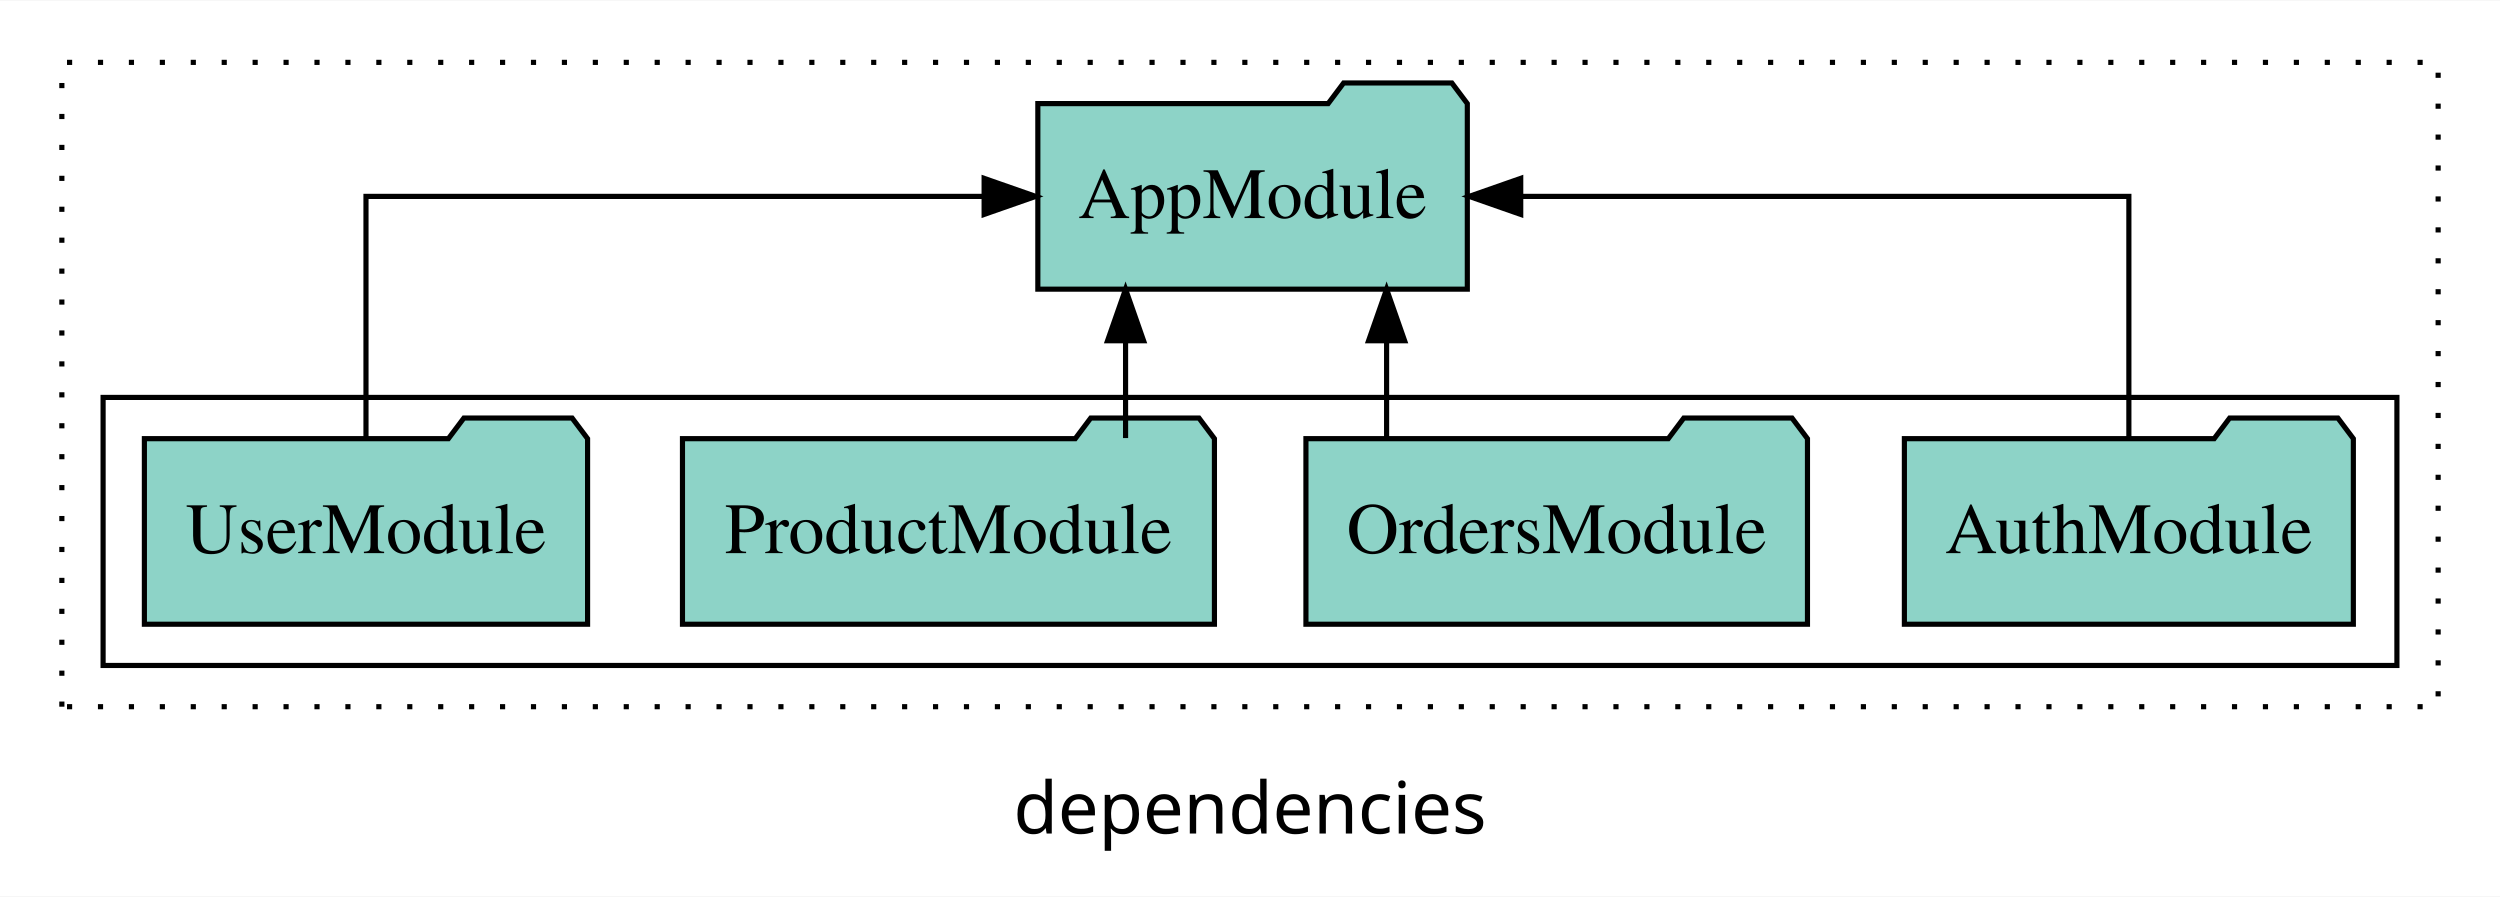
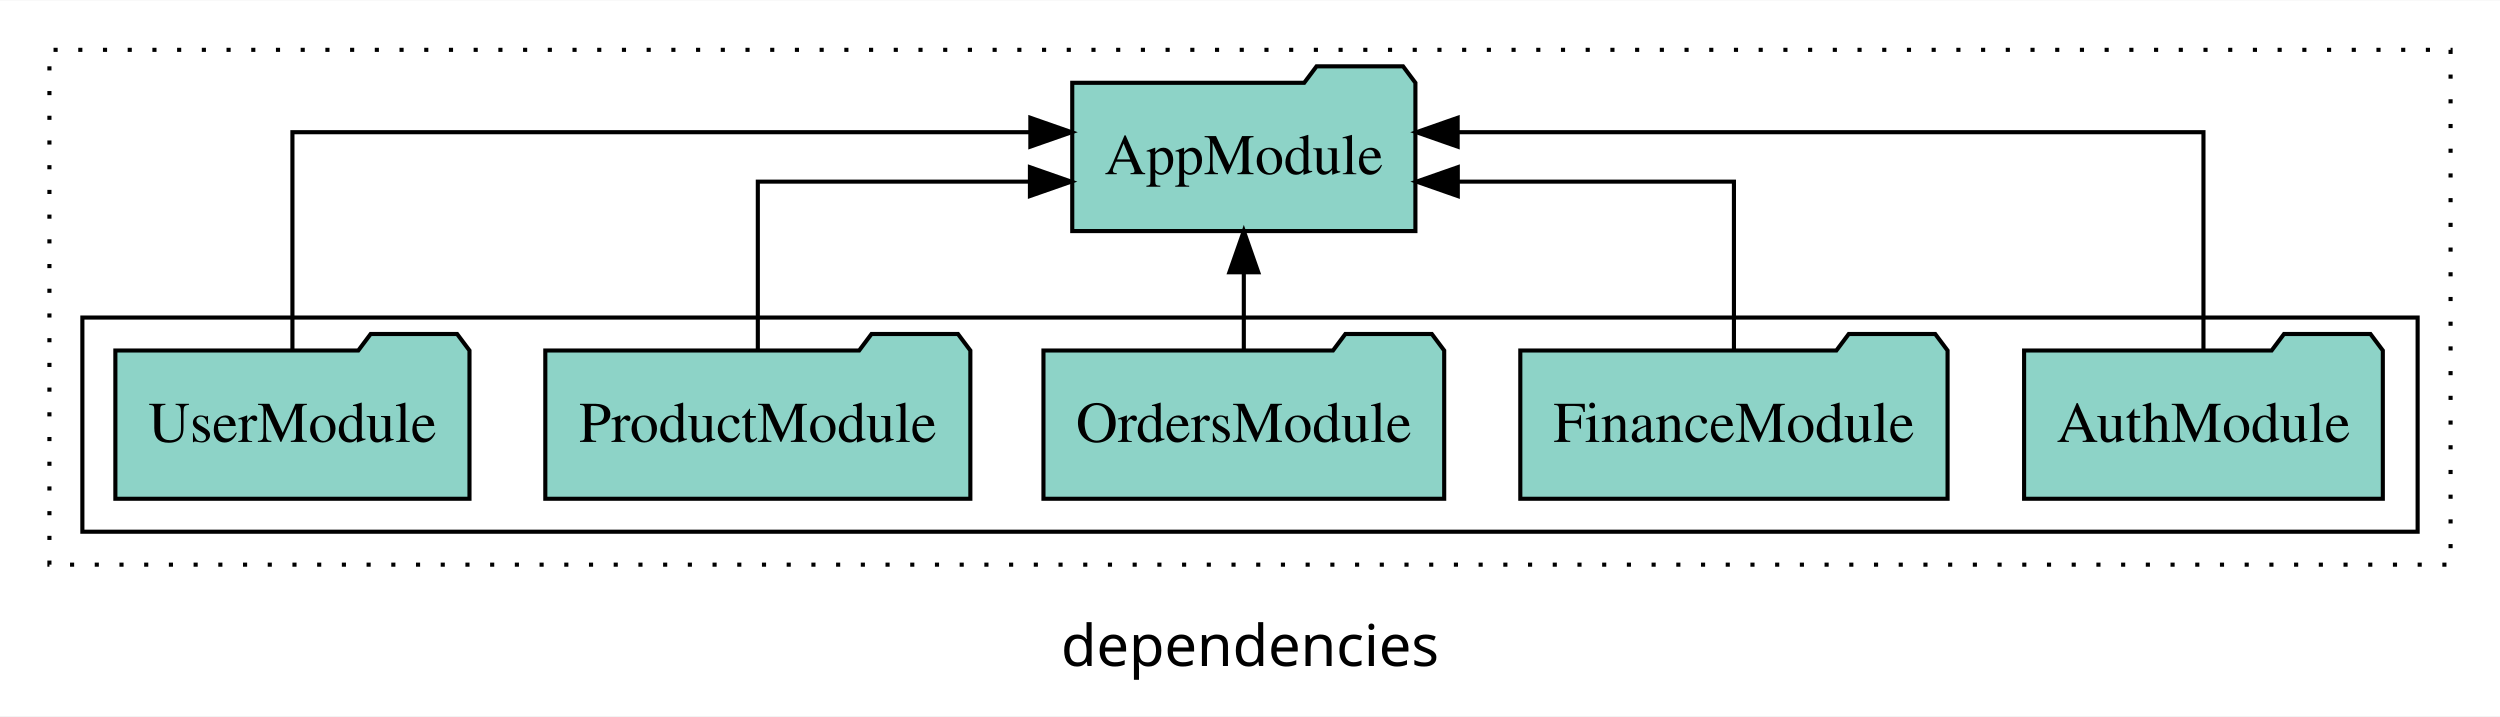
- <svg xmlns="http://www.w3.org/2000/svg" width="485pt" height="174pt" viewBox="0.00 0.00 485.00 173.80">
+ <svg xmlns="http://www.w3.org/2000/svg" width="607pt" height="174pt" viewBox="0.00 0.00 607.00 173.80">
  <g id="graph0" class="graph" transform="scale(1 1) rotate(0) translate(4 169.8)">
-     <polygon fill="white" stroke="transparent" points="-4,4 -4,-169.8 481,-169.8 481,4 -4,4" />
-     <text text-anchor="middle" x="238.5" y="-8.2" font-family="sans-serif" font-size="14.00">dependencies</text>
+     <polygon fill="white" stroke="transparent" points="-4,4 -4,-169.8 603,-169.8 603,4 -4,4" />
+     <text text-anchor="middle" x="299.5" y="-8.2" font-family="sans-serif" font-size="14.00">dependencies</text>
    <g id="clust1" class="cluster">
-       <polygon fill="none" stroke="black" stroke-dasharray="1,5" points="8,-32.8 8,-157.8 469,-157.8 469,-32.8 8,-32.8" />
+       <polygon fill="none" stroke="black" stroke-dasharray="1,5" points="8,-32.8 8,-157.8 591,-157.8 591,-32.8 8,-32.8" />
    </g>
    <g id="clust3" class="cluster">
-       <polygon fill="none" stroke="black" points="16,-40.8 16,-92.8 461,-92.8 461,-40.8 16,-40.8" />
+       <polygon fill="none" stroke="black" points="16,-40.8 16,-92.8 583,-92.8 583,-40.8 16,-40.8" />
    </g>
    <g id="node1" class="node">
-       <polygon fill="#8dd3c7" stroke="black" points="452.55,-84.8 449.55,-88.8 428.55,-88.8 425.55,-84.8 365.45,-84.8 365.45,-48.8 452.55,-48.8 452.55,-84.8" />
-       <text text-anchor="middle" x="409" y="-62.6" font-family="Times,serif" font-size="14.00">AuthModule</text>
+       <polygon fill="#8dd3c7" stroke="black" points="574.55,-84.8 571.55,-88.8 550.55,-88.8 547.55,-84.8 487.45,-84.8 487.45,-48.8 574.55,-48.8 574.55,-84.8" />
+       <text text-anchor="middle" x="531" y="-62.6" font-family="Times,serif" font-size="14.00">AuthModule</text>
    </g>
-     <g id="node5" class="node">
-       <polygon fill="#8dd3c7" stroke="black" points="280.66,-149.8 277.66,-153.8 256.66,-153.8 253.66,-149.8 197.34,-149.8 197.34,-113.8 280.66,-113.8 280.66,-149.8" />
-       <text text-anchor="middle" x="239" y="-127.6" font-family="Times,serif" font-size="14.00">AppModule</text>
+     <g id="node6" class="node">
+       <polygon fill="#8dd3c7" stroke="black" points="339.66,-149.8 336.66,-153.8 315.66,-153.8 312.66,-149.8 256.34,-149.8 256.34,-113.8 339.66,-113.8 339.66,-149.8" />
+       <text text-anchor="middle" x="298" y="-127.6" font-family="Times,serif" font-size="14.00">AppModule</text>
    </g>
    <g id="edge1" class="edge">
-       <path fill="none" stroke="black" d="M409,-84.91C409,-104.14 409,-131.8 409,-131.8 409,-131.8 291.02,-131.8 291.02,-131.8" />
-       <polygon fill="black" stroke="black" points="291.02,-128.3 281.02,-131.8 291.02,-135.3 291.02,-128.3" />
+       <path fill="none" stroke="black" d="M531,-85.08C531,-106.12 531,-137.8 531,-137.8 531,-137.8 349.92,-137.8 349.92,-137.8" />
+       <polygon fill="black" stroke="black" points="349.92,-134.3 339.92,-137.8 349.92,-141.3 349.92,-134.3" />
    </g>
    <g id="node2" class="node">
+       <polygon fill="#8dd3c7" stroke="black" points="468.87,-84.8 465.87,-88.8 444.87,-88.8 441.87,-84.8 365.13,-84.8 365.13,-48.8 468.87,-48.8 468.87,-84.8" />
+       <text text-anchor="middle" x="417" y="-62.6" font-family="Times,serif" font-size="14.00">FinanceModule</text>
+     </g>
+     <g id="edge2" class="edge">
+       <path fill="none" stroke="black" d="M417,-84.82C417,-102.17 417,-125.8 417,-125.8 417,-125.8 349.95,-125.8 349.95,-125.8" />
+       <polygon fill="black" stroke="black" points="349.95,-122.3 339.95,-125.8 349.95,-129.3 349.95,-122.3" />
+     </g>
+     <g id="node3" class="node">
      <polygon fill="#8dd3c7" stroke="black" points="346.65,-84.8 343.65,-88.8 322.65,-88.8 319.65,-84.8 249.35,-84.8 249.35,-48.8 346.65,-48.8 346.65,-84.8" />
      <text text-anchor="middle" x="298" y="-62.6" font-family="Times,serif" font-size="14.00">OrdersModule</text>
    </g>
-     <g id="edge2" class="edge">
-       <path fill="none" stroke="black" d="M265,-84.91C265,-84.91 265,-103.79 265,-103.79" />
-       <polygon fill="black" stroke="black" points="261.5,-103.79 265,-113.79 268.5,-103.79 261.5,-103.79" />
+     <g id="edge3" class="edge">
+       <path fill="none" stroke="black" d="M298,-84.91C298,-84.91 298,-103.79 298,-103.79" />
+       <polygon fill="black" stroke="black" points="294.5,-103.79 298,-113.79 301.5,-103.79 294.5,-103.79" />
    </g>
-     <g id="node3" class="node">
+     <g id="node4" class="node">
      <polygon fill="#8dd3c7" stroke="black" points="231.6,-84.8 228.6,-88.8 207.6,-88.8 204.6,-84.8 128.4,-84.8 128.4,-48.8 231.6,-48.8 231.6,-84.8" />
      <text text-anchor="middle" x="180" y="-62.6" font-family="Times,serif" font-size="14.00">ProductModule</text>
    </g>
-     <g id="edge3" class="edge">
-       <path fill="none" stroke="black" d="M214.36,-84.91C214.36,-84.91 214.36,-103.79 214.36,-103.79" />
-       <polygon fill="black" stroke="black" points="210.86,-103.79 214.36,-113.79 217.86,-103.79 210.86,-103.79" />
+     <g id="edge4" class="edge">
+       <path fill="none" stroke="black" d="M180,-84.82C180,-102.17 180,-125.8 180,-125.8 180,-125.8 246.07,-125.8 246.07,-125.8" />
+       <polygon fill="black" stroke="black" points="246.07,-129.3 256.07,-125.8 246.07,-122.3 246.07,-129.3" />
    </g>
-     <g id="node4" class="node">
+     <g id="node5" class="node">
      <polygon fill="#8dd3c7" stroke="black" points="109.99,-84.8 106.99,-88.8 85.99,-88.8 82.99,-84.8 24.01,-84.8 24.01,-48.8 109.99,-48.8 109.99,-84.8" />
      <text text-anchor="middle" x="67" y="-62.6" font-family="Times,serif" font-size="14.00">UserModule</text>
    </g>
-     <g id="edge4" class="edge">
-       <path fill="none" stroke="black" d="M67,-84.91C67,-104.14 67,-131.8 67,-131.8 67,-131.8 186.92,-131.8 186.92,-131.8" />
-       <polygon fill="black" stroke="black" points="186.92,-135.3 196.92,-131.8 186.92,-128.3 186.92,-135.3" />
+     <g id="edge5" class="edge">
+       <path fill="none" stroke="black" d="M67,-85.08C67,-106.12 67,-137.8 67,-137.8 67,-137.8 246.17,-137.8 246.17,-137.8" />
+       <polygon fill="black" stroke="black" points="246.17,-141.3 256.17,-137.8 246.17,-134.3 246.17,-141.3" />
    </g>
  </g>
</svg>
